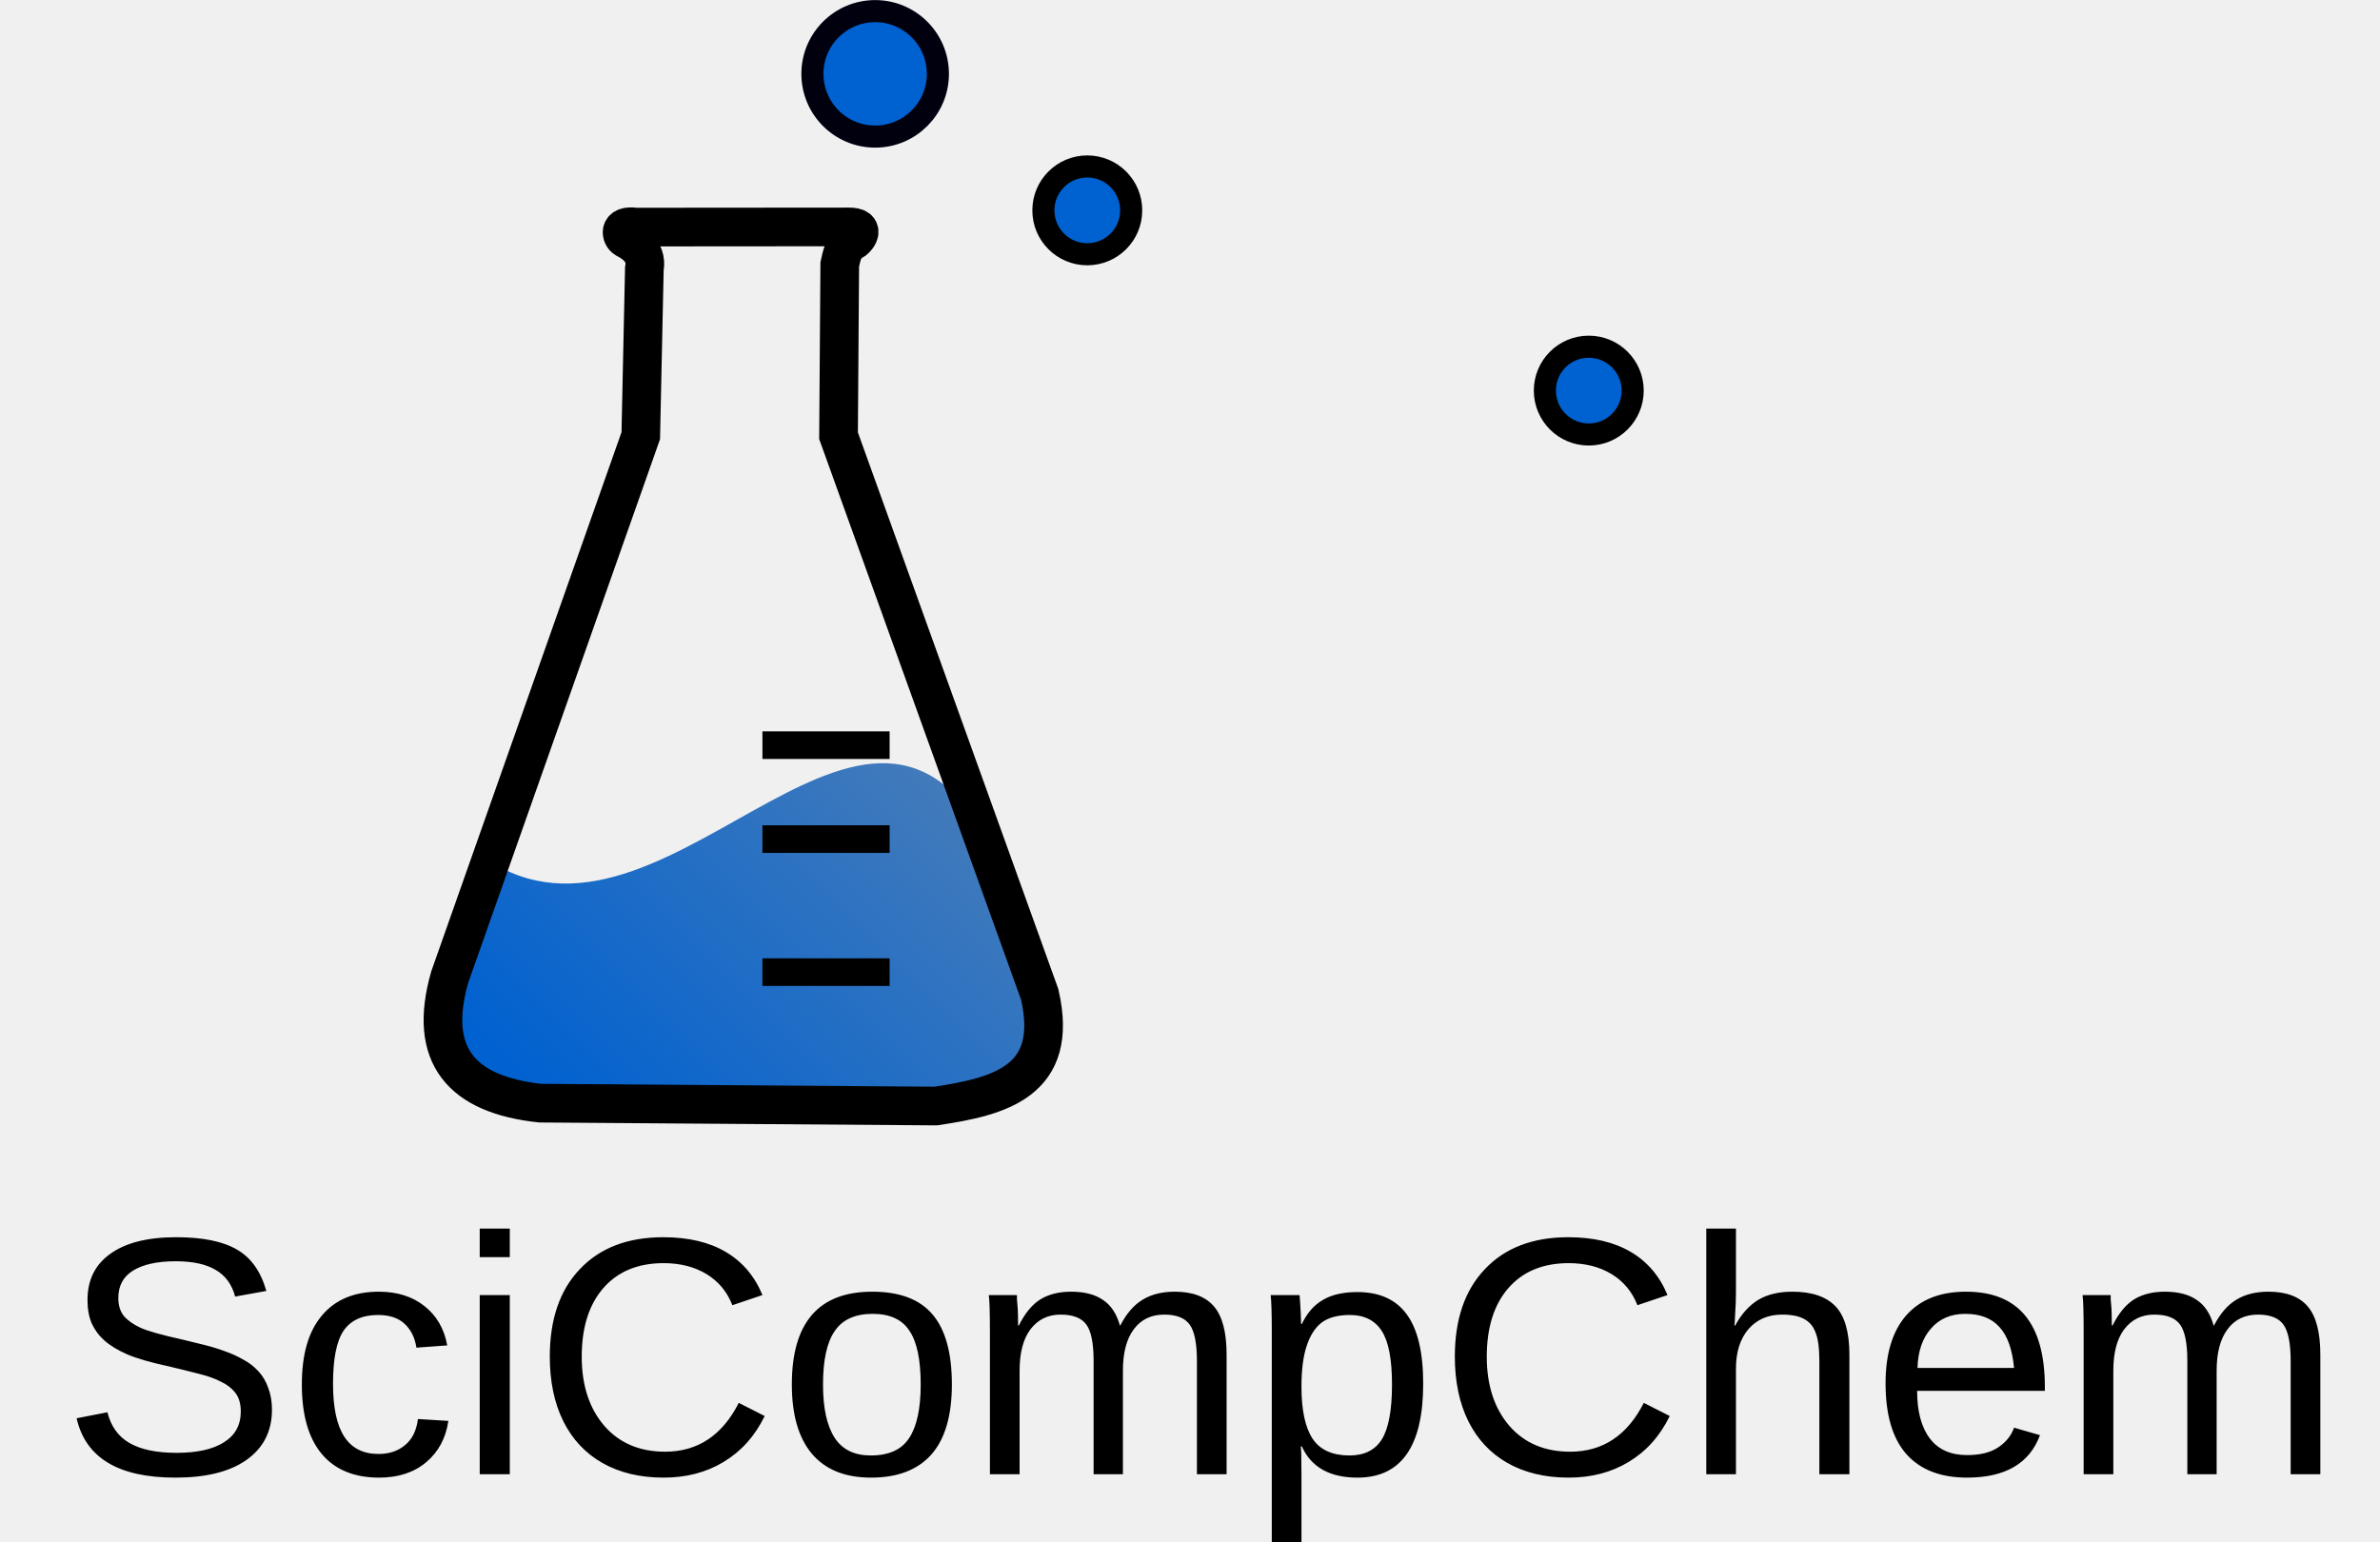
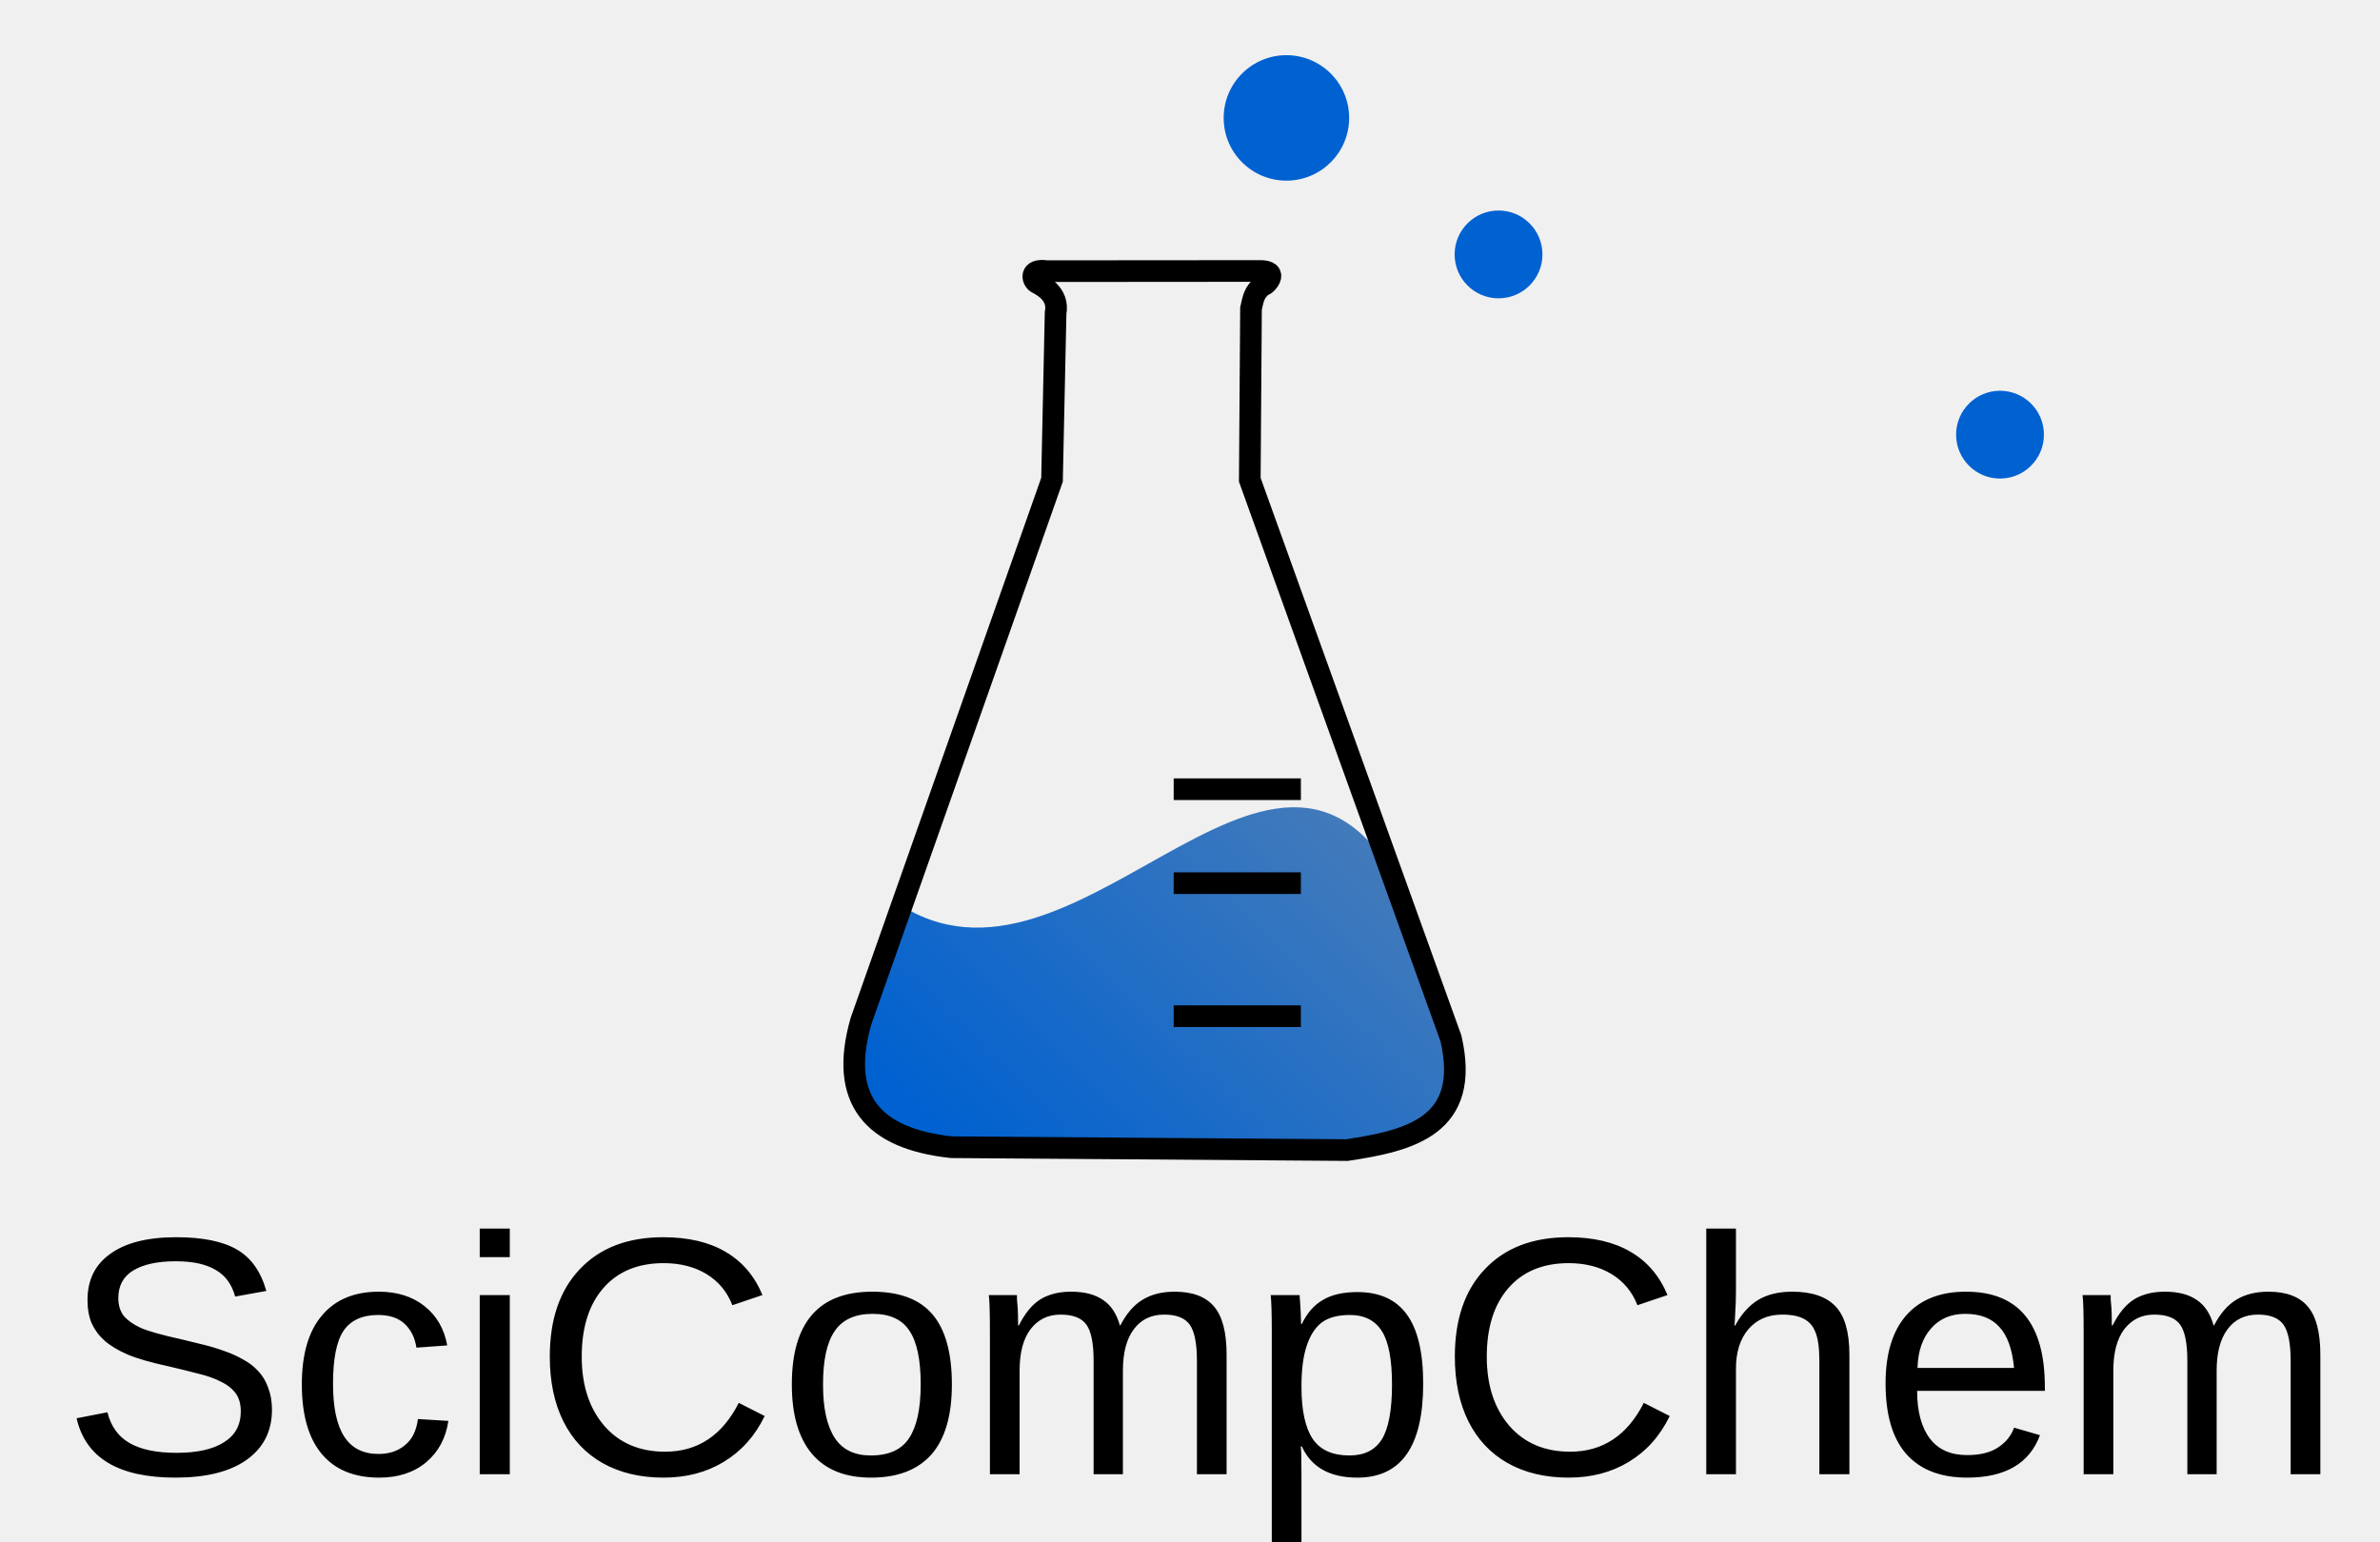
<svg xmlns="http://www.w3.org/2000/svg" xmlns:xlink="http://www.w3.org/1999/xlink" width="3.897in" height="2.524in" viewBox="0 0 98.984 64.102" version="1.1" id="svg8">
  <defs id="defs2">
    <linearGradient id="linearGradient5402">
      <stop style="stop-color:#000000;stop-opacity:1;" offset="0" id="stop5400" />
    </linearGradient>
    <linearGradient id="linearGradient5378">
      <stop style="stop-color:#000000;stop-opacity:1;" offset="0" id="stop5376" />
    </linearGradient>
    <linearGradient id="linearGradient4699">
      <stop style="stop-color:#005200;stop-opacity:1;" offset="0" id="stop4697" />
    </linearGradient>
    <linearGradient id="linearGradient4693">
      <stop style="stop-color:#005200;stop-opacity:1;" offset="0" id="stop4691" />
    </linearGradient>
    <linearGradient id="linearGradient4687">
      <stop style="stop-color:#007b00;stop-opacity:1;" offset="0" id="stop4685" />
    </linearGradient>
    <linearGradient id="linearGradient4659">
      <stop style="stop-color:#8300bd;stop-opacity:1;" offset="0" id="stop4657" />
    </linearGradient>
    <linearGradient id="linearGradient4651">
      <stop style="stop-color:#0061d0;stop-opacity:1;" offset="0" id="stop4649" />
    </linearGradient>
    <linearGradient id="linearGradient4645">
      <stop style="stop-color:#005200;stop-opacity:1;" offset="0" id="stop4641" />
      <stop style="stop-color:#005200;stop-opacity:0;" offset="1" id="stop4643" />
    </linearGradient>
    <linearGradient id="liquid_gradient">
      <stop style="stop-color:#0061d0;stop-opacity:1" offset="0" id="stop4029" />
      <stop style="stop-color:#9d9d9d;stop-opacity:1" offset="1" id="stop4031" />
    </linearGradient>
    <linearGradient xlink:href="#liquid_gradient" id="linearGradient4027" x1="11.298" y1="25.043" x2="26.587" y2="9.589" gradientUnits="userSpaceOnUse" />
  </defs>
+   <g id="layer2" transform="translate(-13.70433,3.46777)" style="display:none">
+     <rect style="fill:#ffffff;fill-opacity:1;stroke:none;stroke-width:0.8;stroke-miterlimit:4;stroke-dasharray:none" id="rect1724" width="99.227" height="64.728" x="13.704" y="-3.809" />
+   </g>
  <g id="layer1" transform="translate(-13.70433,3.46777)">
    <text xml:space="preserve" style="font-size:14.111px;line-height:1.25;font-family:Arial;-inkscape-font-specification:Arial;letter-spacing:0px;fill:#000000;stroke-width:0.265" x="16.249" y="57.851" id="text835">
      <tspan id="tspan833" x="16.249" y="57.851" style="font-style:normal;font-variant:normal;font-weight:normal;font-stretch:normal;font-size:14.111px;font-family:Arial;-inkscape-font-specification:Arial;fill:#000000;stroke-width:0.265">SciCompChem</tspan>
    </text>
-     <g id="g836" transform="matrix(2.296965,0,0,2.296965,10.22207,-15.10931)">
+     <g id="g836" transform="matrix(2.296965,0,0,2.296965,27.32597,-13.27675)">
      <path id="path4297-3" style="display:inline;fill:url(#linearGradient4027);fill-opacity:1;fill-rule:evenodd;stroke:none;stroke-width:0.2;stroke-linecap:butt;stroke-linejoin:miter;stroke-miterlimit:4;stroke-dasharray:none;stroke-opacity:1" d="m 10.445,20.703 -0.696,1.971 c -0.408,1.424 0.217,2.13 1.639,2.283 l 7.161,0.052 c 0.917,-0.262 1.957,-0.349 1.882,-2.023 l -0.822,-2.283 c -2.219,-4.934 -5.854,1.972 -9.164,3e-6 z" />
-       <path id="path4152" d="M 15.321,22.671 H 17.624" style="display:inline;fill:none;fill-rule:evenodd;stroke:#000000;stroke-width:0.5;stroke-linecap:butt;stroke-linejoin:miter;stroke-miterlimit:4;stroke-dasharray:none;stroke-opacity:1" />
-       <path style="display:inline;fill:none;fill-rule:evenodd;stroke:#000000;stroke-width:0.5;stroke-linecap:butt;stroke-linejoin:miter;stroke-miterlimit:4;stroke-dasharray:none;stroke-opacity:1" d="M 15.321,20.262 H 17.624" id="path4154" />
-       <path id="path4156" d="M 15.321,18.561 H 17.624" style="display:inline;fill:none;fill-rule:evenodd;stroke:#000000;stroke-width:0.5;stroke-linecap:butt;stroke-linejoin:miter;stroke-miterlimit:4;stroke-dasharray:none;stroke-opacity:1" />
-       <circle style="fill:#0061d0;fill-opacity:1;stroke:#00000f;stroke-width:0.4;stroke-miterlimit:4;stroke-dasharray:none;stroke-opacity:1" id="path1460" cx="17.362" cy="6.404" r="1.136" />
-       <circle r="0.795" cy="8.876" cx="-21.203" id="path1460-2" style="fill:#0061d0;fill-opacity:1;stroke:#000000;stroke-width:0.4;stroke-miterlimit:4;stroke-dasharray:none;stroke-opacity:1" transform="scale(-1,1)" />
-       <circle r="0.795" cy="12.14" cx="-30.283" id="path1460-2-7" style="fill:#0061d0;fill-opacity:1;stroke:#000000;stroke-width:0.4;stroke-miterlimit:4;stroke-dasharray:none;stroke-opacity:1" transform="scale(-1,1)" />
-       <path id="path4297" d="m 13.118,12.957 -3.459,9.804 c -0.408,1.424 0.217,2.13 1.639,2.283 l 7.162,0.052 c 1.14,-0.172 2.247,-0.438 1.881,-2.023 L 16.699,12.957 16.721,9.856 c 0.042,-0.181 0.051,-0.293 0.221,-0.427 0.015,0.038 0.33,-0.266 -0.075,-0.253 l -3.845,0.003 c -0.325,-0.047 -0.253,0.167 -0.182,0.208 0.072,0.041 0.412,0.195 0.343,0.549 z" style="display:inline;fill:none;fill-opacity:1;fill-rule:evenodd;stroke:#000000;stroke-width:0.7;stroke-linecap:butt;stroke-linejoin:miter;stroke-miterlimit:4;stroke-dasharray:none;stroke-opacity:1" />
+       <path id="path4152" d="M 15.321,22.671 H 17.624" style="display:inline;fill:none;fill-rule:evenodd;stroke:#000000;stroke-width:0.392;stroke-linecap:butt;stroke-linejoin:miter;stroke-miterlimit:4;stroke-dasharray:none;stroke-opacity:1" />
+       <path style="display:inline;fill:none;fill-rule:evenodd;stroke:#000000;stroke-width:0.392;stroke-linecap:butt;stroke-linejoin:miter;stroke-miterlimit:4;stroke-dasharray:none;stroke-opacity:1" d="M 15.321,20.262 H 17.624" id="path4154" />
+       <path id="path4156" d="M 15.321,18.561 H 17.624" style="display:inline;fill:none;fill-rule:evenodd;stroke:#000000;stroke-width:0.392;stroke-linecap:butt;stroke-linejoin:miter;stroke-miterlimit:4;stroke-dasharray:none;stroke-opacity:1" />
+       <circle style="fill:#0061d0;fill-opacity:1;stroke:none;stroke-width:0.348;stroke-miterlimit:4;stroke-dasharray:none;stroke-opacity:1" id="path1460" cx="17.362" cy="6.404" r="1.136" />
+       <circle r="0.795" cy="8.876" cx="-21.203" id="path1460-2" style="fill:#0061d0;fill-opacity:1;stroke:none;stroke-width:0.348;stroke-miterlimit:4;stroke-dasharray:none;stroke-opacity:1" transform="scale(-1,1)" />
+       <circle r="0.795" cy="12.14" cx="-30.283" id="path1460-2-7" style="fill:#0061d0;fill-opacity:1;stroke:none;stroke-width:0.348;stroke-miterlimit:4;stroke-dasharray:none;stroke-opacity:1" transform="scale(-1,1)" />
+       <path id="path4297" d="m 13.118,12.957 -3.459,9.804 c -0.408,1.424 0.217,2.13 1.639,2.283 l 7.162,0.052 c 1.14,-0.172 2.247,-0.438 1.881,-2.023 L 16.699,12.957 16.721,9.856 c 0.042,-0.181 0.051,-0.293 0.221,-0.427 0.015,0.038 0.33,-0.266 -0.075,-0.253 l -3.845,0.003 c -0.325,-0.047 -0.253,0.167 -0.182,0.208 0.072,0.041 0.412,0.195 0.343,0.549 z" style="display:inline;fill:none;fill-opacity:1;fill-rule:evenodd;stroke:#000000;stroke-width:0.392;stroke-linecap:butt;stroke-linejoin:miter;stroke-miterlimit:4;stroke-dasharray:none;stroke-opacity:1" />
    </g>
  </g>
</svg>
